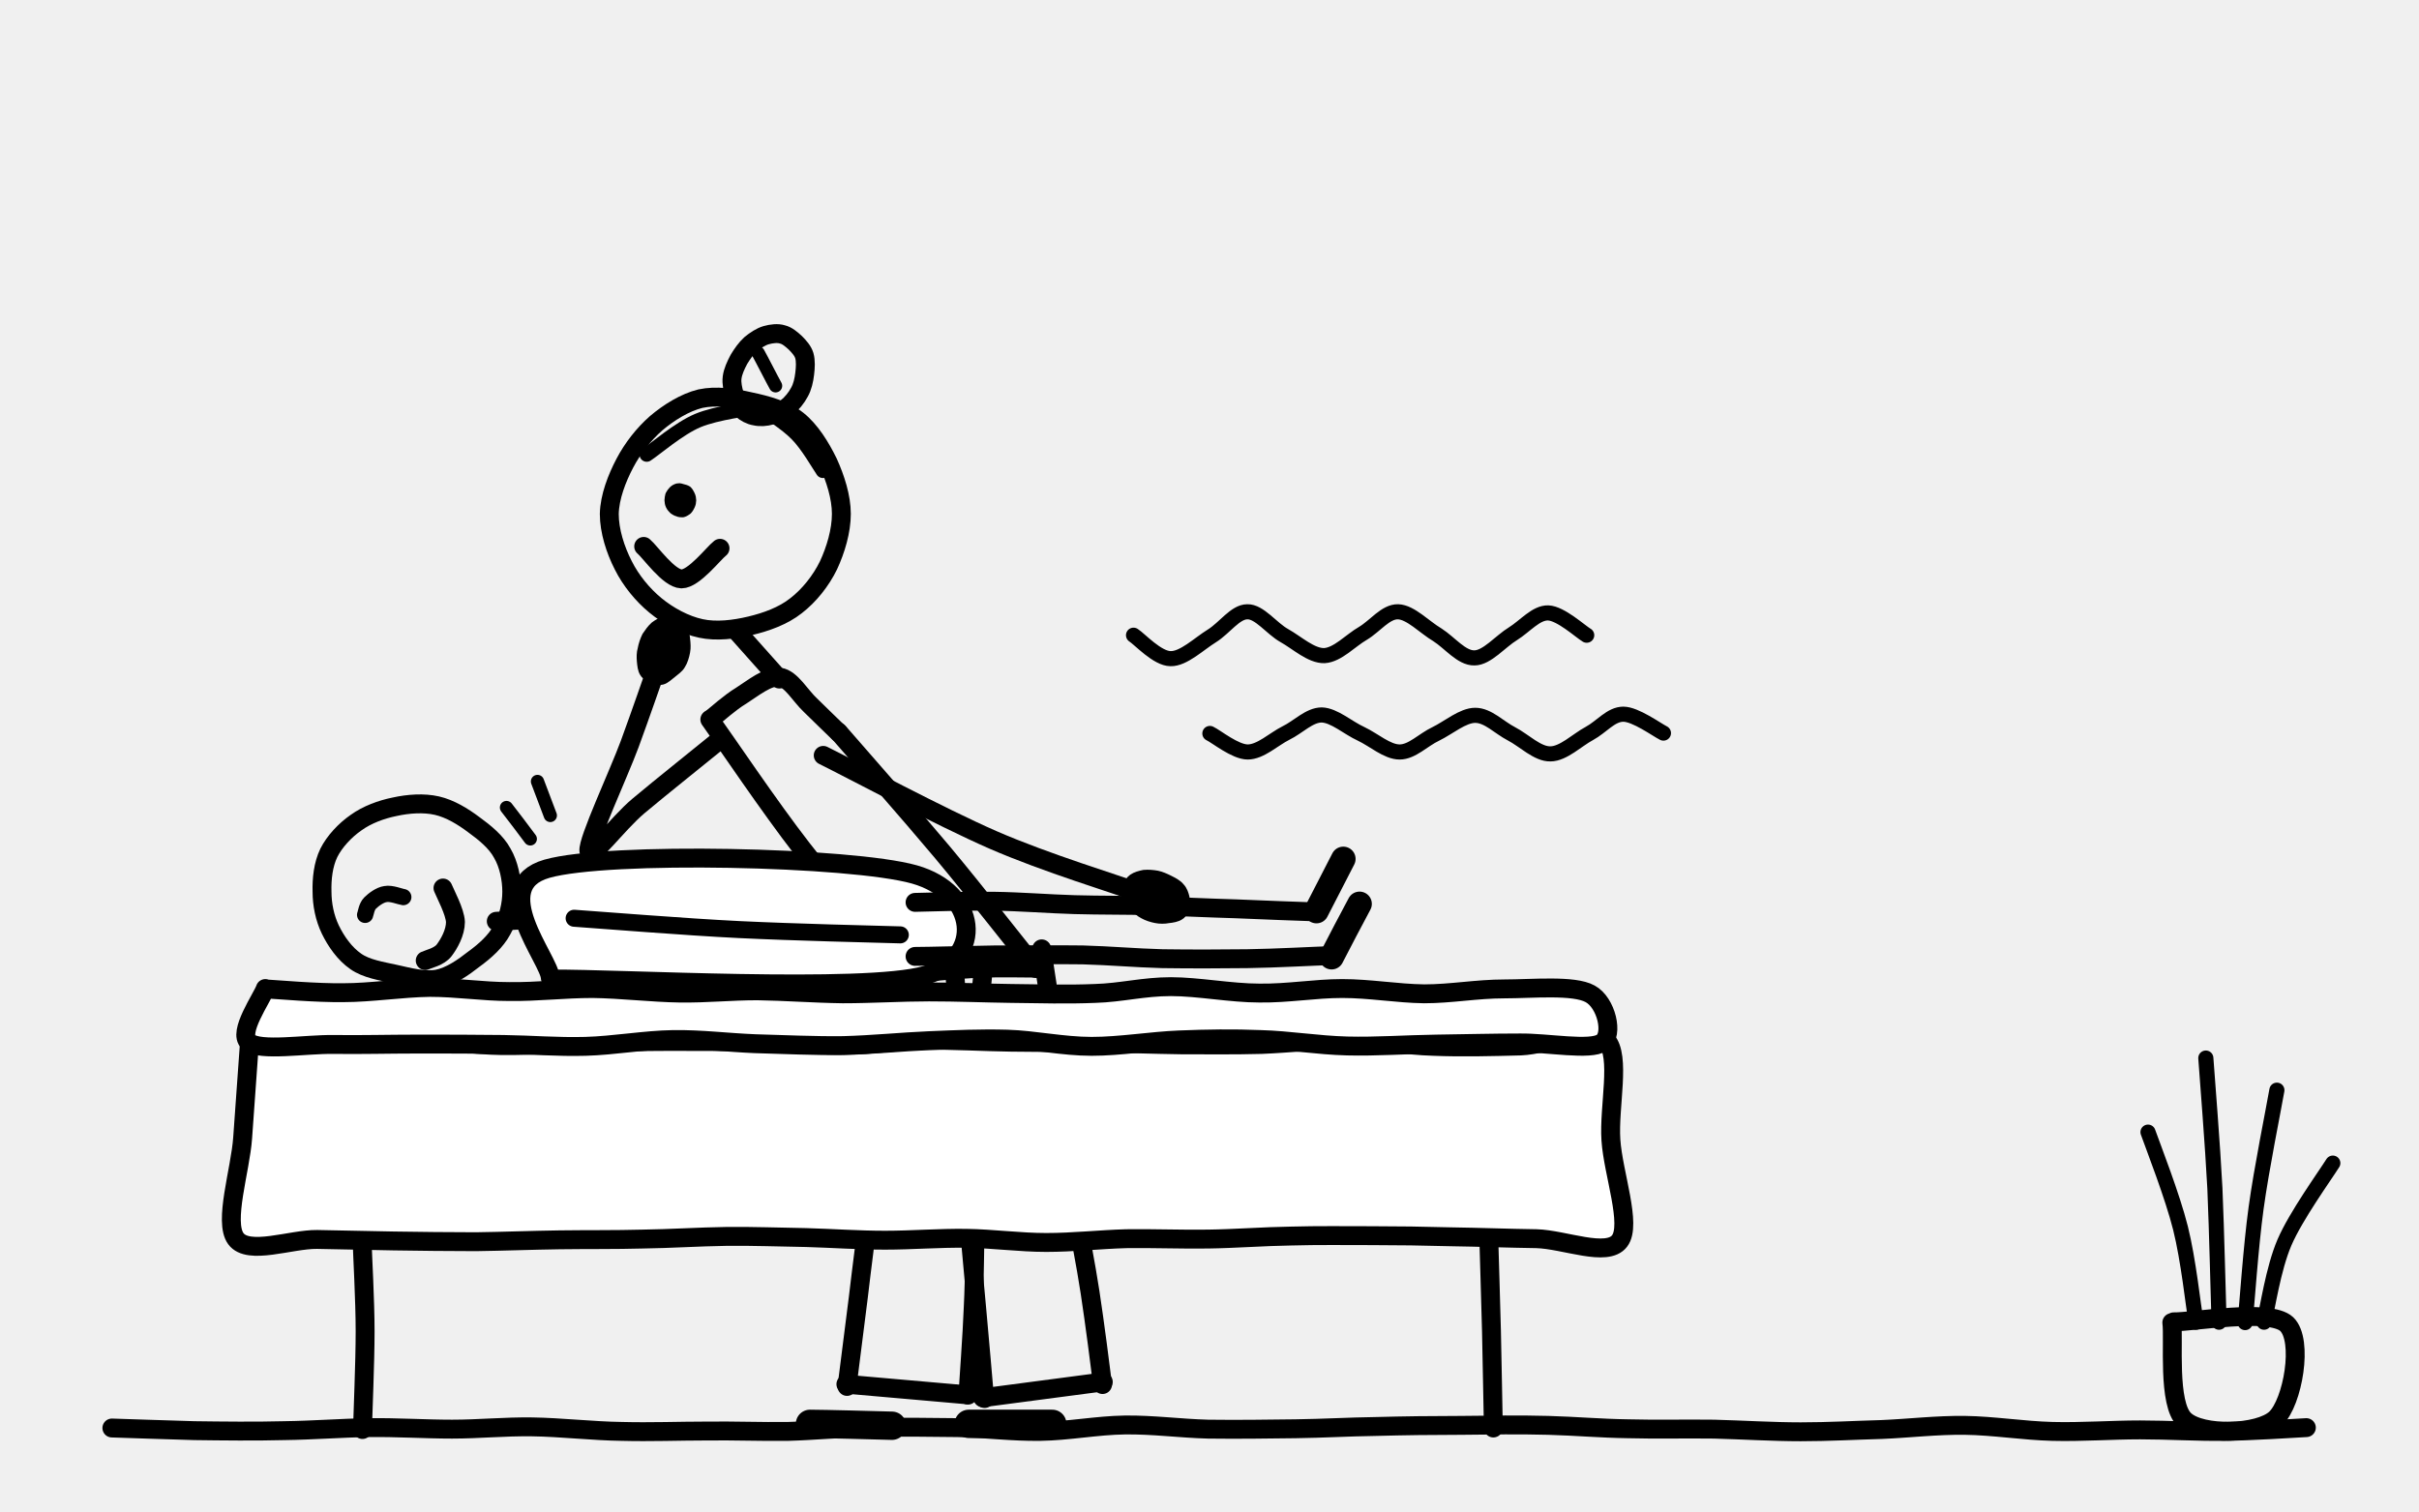
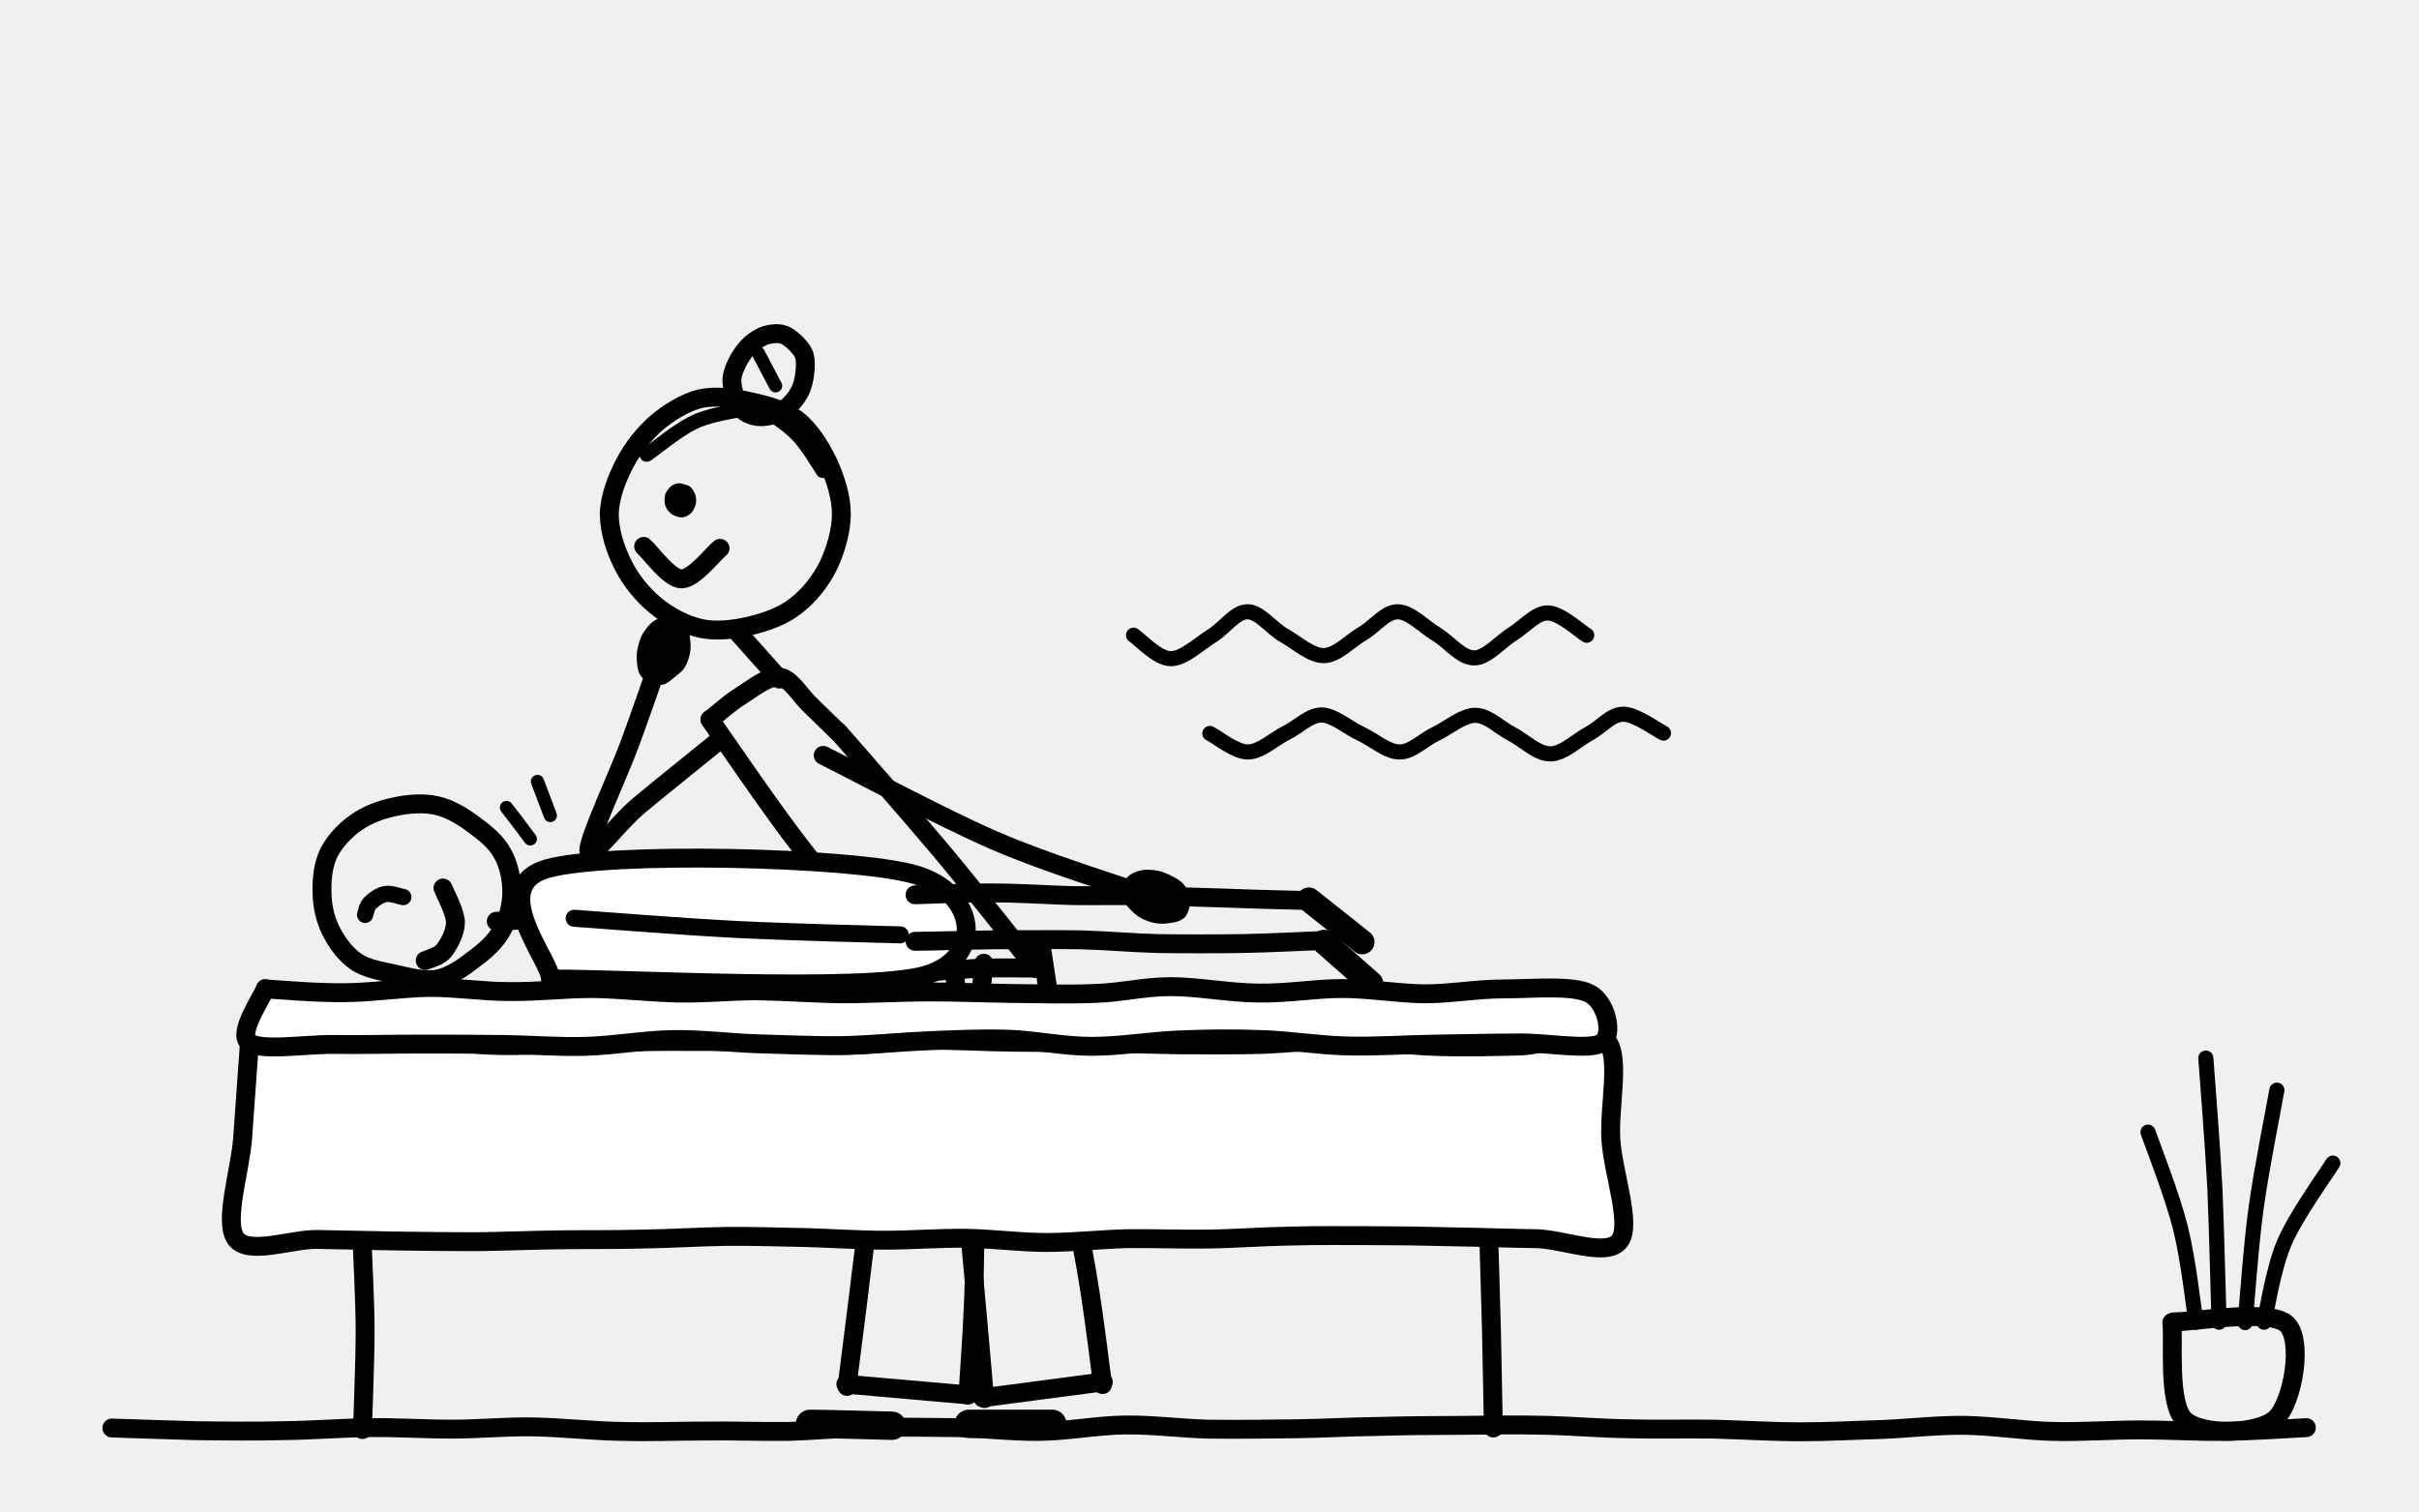
<svg xmlns="http://www.w3.org/2000/svg" viewBox="0 0 640 400" role="img">
  <g fill="none" stroke="currentColor" stroke-width="5" stroke-linecap="round" stroke-linejoin="round">
    <path d="M29.6 377.9C33.2 378 43.8 378.4 51.4 378.6C59 378.7 67.5 378.8 75.2 378.6C82.9 378.5 90.2 377.9 97.6 377.8C105 377.7 112.4 378.2 119.6 378.2C126.8 378.2 133.3 377.5 140.8 377.6C148.3 377.7 156.8 378.7 164.5 378.8C172.2 379 179.6 378.7 186.9 378.7C194.3 378.6 201.3 378.9 208.5 378.8C215.6 378.6 222.4 377.9 229.9 377.8C237.4 377.6 245.9 377.7 253.4 377.8C261 378 267.8 378.9 275.2 378.8C282.6 378.7 290.2 377.2 297.6 377.1C305 377 312.1 378 319.6 378.2C327.1 378.3 335.4 378.2 342.8 378.1C350.2 378 356.6 377.6 363.9 377.5C371.2 377.3 379.1 377.2 386.7 377.2C394.3 377.1 402.2 377 409.6 377.2C416.9 377.4 423.4 378 430.7 378.1C438 378.3 445.9 378.1 453.5 378.2C461.1 378.4 469 378.9 476.4 378.9C483.8 378.9 490.5 378.5 497.8 378.3C505 378 512.4 377.1 519.9 377.2C527.4 377.3 535.3 378.6 543 378.8C550.7 379 558.6 378.4 566.2 378.4C573.8 378.4 581.3 378.9 588.6 378.8C595.9 378.7 606.6 378 610.2 377.8" />
    <path d="M222.6 136C222.6 140.5 221.1 145.5 219.2 149.6C217.2 153.7 214.1 157.6 210.6 160.3C207.2 163 202.7 164.6 198.5 165.6C194.3 166.6 189.5 167.2 185.4 166.3C181.2 165.4 176.8 163 173.4 160.2C170 157.4 166.9 153.6 164.9 149.6C162.8 145.5 161.2 140.5 161.2 136C161.3 131.5 163.2 126.6 165.3 122.6C167.4 118.6 170.3 114.9 173.6 112C176.9 109.2 181.2 106.5 185.3 105.5C189.5 104.6 194.2 105.3 198.5 106.3C202.8 107.2 207.6 108.5 211 111.2C214.4 113.9 217.1 118.3 219.1 122.4C221 126.6 222.6 131.5 222.6 136Z" />
    <path d="M211.5 103.8C210.7 105.3 209.5 106.8 208.2 107.8C207 108.8 205.5 109.5 204 109.9C202.6 110.3 201.1 110.4 199.8 110.1C198.5 109.9 197.2 109.2 196.2 108.3C195.3 107.4 194.7 105.9 194.3 104.5C193.9 103.1 193.5 101.4 193.7 99.9C193.9 98.3 194.7 96.6 195.5 95.1C196.4 93.6 197.4 92.2 198.6 91.1C199.8 90.1 201.3 89.1 202.7 88.7C204.1 88.3 205.8 88.1 207 88.5C208.3 88.8 209.4 89.8 210.4 90.7C211.4 91.7 212.4 92.8 212.8 94.1C213.2 95.5 213.1 97.3 212.9 98.9C212.7 100.6 212.3 102.4 211.5 103.8Z" />
    <path d="M200.6 93.4C201.4 94.8 204.4 100.7 205.2 102.1" stroke-width="3.5" />
    <path d="M201.1 107.6C198.3 108.2 189.6 109.2 184.6 111.3C179.6 113.4 173.4 118.8 171.1 120.3" stroke-width="3.8" />
    <path d="M201 107.5C202.6 108.7 208 112 210.8 114.9C213.6 117.7 216.6 123 217.7 124.6" stroke-width="3.8" />
    <path d="M182.7 132.4C182.7 132.8 182.6 133.3 182.4 133.7C182.2 134.1 182 134.5 181.7 134.8C181.4 135 181 135.3 180.6 135.4C180.2 135.4 179.8 135.4 179.4 135.2C179 135.1 178.7 134.9 178.4 134.7C178.1 134.4 177.8 134.1 177.6 133.7C177.4 133.3 177.3 132.8 177.3 132.4C177.3 132 177.4 131.5 177.5 131.1C177.7 130.7 178 130.3 178.3 130C178.6 129.7 179 129.5 179.4 129.4C179.8 129.3 180.2 129.5 180.6 129.6C181 129.7 181.4 129.8 181.7 130C182 130.3 182.2 130.7 182.4 131.1C182.6 131.5 182.7 132 182.7 132.4Z" fill="currentColor" stroke-width="3" />
    <path d="M190.5 145.1C188.8 146.4 183.6 153.2 180.3 153.2C176.9 153.1 172 146 170.3 144.6" />
    <path d="M194.7 166.8C196.6 168.9 204.2 177.5 206.2 179.7" />
    <path d="M188.3 190.1C189.6 189.1 193.1 185.9 196.1 184.1C199.1 182.2 203.2 178.8 206.3 179.2C209.3 179.6 211.8 184.2 214.4 186.6C217 189.1 220.6 192.7 221.9 193.9" />
    <path d="M187.8 190.4C191.9 196.1 203.5 213.4 212.2 224.6C220.9 235.9 235.6 252.5 240.3 258" />
    <path d="M221.8 193.7C226.4 199 240.5 215 249.3 225.5C258 235.9 269.9 251.2 274.1 256.3" />
    <path d="M239.9 257.7C242.9 257.5 252.1 256.6 257.8 256.3C263.6 256 271.5 256.2 274.3 256.2" />
    <path d="M217.8 199.9C225.3 203.6 248.8 216.2 262.8 222.3C276.8 228.4 295.4 234 301.9 236.4" />
    <path d="M313.2 239.9C313 240.7 312.7 241.6 312 242C311.3 242.5 310.1 242.7 309.1 242.8C308.1 243 306.9 243 305.9 242.8C304.8 242.6 303.6 242.2 302.7 241.7C301.7 241.2 300.9 240.4 300.2 239.7C299.5 239 298.7 238.1 298.4 237.3C298.1 236.5 298.2 235.5 298.4 234.7C298.7 234 299.2 233.2 299.9 232.7C300.6 232.2 301.7 231.9 302.7 231.7C303.8 231.6 305 231.7 306.1 231.9C307.1 232.1 308.2 232.6 309.2 233.1C310.2 233.6 311.4 234.2 312 235C312.7 235.7 313 236.7 313.2 237.5C313.4 238.3 313.4 239.2 313.2 239.9Z" fill="currentColor" stroke-width="3" />
    <path d="M235.8 253.3C235.5 257 234.7 268.5 233.9 275.9C233.1 283.2 231.8 290.1 231.1 297.4C230.5 304.6 230.6 311.7 229.9 319.3C229.2 327 228 335.3 227.1 343.2C226.1 351.1 224.6 362.9 224.1 366.9" />
    <path d="M260.3 254.9C260 258.5 258.7 269.5 258.6 276.7C258.4 284 259.4 290.9 259.4 298.4C259.3 305.9 258.4 313.7 258.1 321.6C257.8 329.4 257.9 337.8 257.5 345.7C257.2 353.6 256.3 365.3 256.1 369.2" />
    <path d="M223.8 366.3C229.1 366.8 250.4 368.6 255.7 369.1" />
    <path d="M236 377.3C232.4 377.2 217.9 376.8 214.3 376.8" stroke-width="7.5" />
    <path d="M252.3 252.7C252.6 256.6 253.3 268.2 253.8 275.7C254.3 283.2 254.8 290.3 255.2 297.9C255.6 305.6 255.7 313.4 256.2 321.4C256.8 329.5 257.7 338.1 258.4 346.2C259.1 354.3 260.2 366.1 260.5 370.1" />
    <path d="M275.6 251.1C276.2 255 278.1 267 278.9 274.4C279.8 281.7 279.8 287.8 280.8 295.2C281.7 302.7 283.1 311.5 284.4 319.2C285.7 327 287.2 334.1 288.4 342C289.6 349.8 291.2 362.3 291.7 366.4" />
    <path d="M260 369.9C265.3 369.2 286.6 366.4 291.9 365.7" />
    <path d="M278.4 376.8C274.7 376.8 260 376.8 256.3 376.8" stroke-width="7.5" />
    <path d="M95.8 328.1C95.9 332.2 96.6 344 96.6 352.3C96.6 360.7 96 374 95.9 378.3" />
    <path d="M393.9 327.9C394 332 394.4 343.9 394.6 352.2C394.8 360.5 395 373.6 395.1 377.9" />
    <path d="M66.2 276.2C69.8 276.2 80.8 276.3 88.1 276.1C95.5 276 102.9 275.2 110.4 275.3C117.8 275.4 125.3 276.6 132.8 276.7C140.4 276.8 148.5 276.1 155.9 276C163.3 275.8 169.8 275.6 177.1 275.6C184.5 275.6 192.4 275.6 200.2 275.8C207.9 276 216.1 276.7 223.5 276.6C230.9 276.6 237.4 275.4 244.8 275.3C252.1 275.2 260.1 275.7 267.5 275.8C275 275.9 282 275.9 289.5 276C297 276.1 305.1 276.4 312.5 276.5C319.8 276.5 326.3 276.6 333.8 276.4C341.3 276.1 350 275.1 357.5 275.2C365.1 275.3 371.9 276.7 379.3 276.9C386.8 277.2 394.7 277 402.3 276.8C409.9 276.5 421 271.2 425 275.3C428.9 279.5 425.6 292.9 426.2 301.7C426.8 310.6 431.8 324.1 428.5 328.4C425.2 332.8 413.9 328 406.5 327.8C399.1 327.7 391.3 327.4 384 327.3C376.7 327.1 369.8 327 362.8 327C355.7 327 348.8 326.9 341.6 327.1C334.4 327.2 326.8 327.8 319.6 327.9C312.3 328 305.2 327.7 298 327.8C290.9 328 283.9 328.8 276.8 328.8C269.8 328.8 262.7 327.8 255.6 327.7C248.5 327.6 241.2 328.2 234.2 328.2C227.1 328.2 220.3 327.7 213.3 327.5C206.2 327.4 199.2 327.1 192 327.2C184.8 327.3 177.4 327.8 170 327.9C162.7 328.1 155.4 328 148.1 328.1C140.7 328.2 133.3 328.5 125.9 328.6C118.6 328.6 111.1 328.5 104.1 328.4C97.1 328.3 90.9 328.1 83.9 328C77 327.9 65.7 332.3 62.4 327.8C59.1 323.3 63.6 309.7 64.2 301.1C64.8 292.4 65.7 280.1 66 275.9" fill="#fff" />
    <path d="M70.2 261.7C73.7 261.9 83.7 262.8 90.9 262.7C98.1 262.7 106.4 261.4 113.7 261.3C121 261.3 127.6 262.4 134.8 262.4C142 262.5 149.4 261.6 156.8 261.6C164.3 261.7 172.6 262.7 179.8 262.8C187.1 262.9 193.2 262.2 200.4 262.2C207.6 262.3 215.4 262.9 223 263C230.5 263 238.4 262.5 245.8 262.5C253.3 262.5 260.2 262.8 267.5 262.9C274.9 263 282.6 263.2 289.7 262.9C296.7 262.7 302.5 261.1 309.8 261.1C317 261.1 325.7 262.8 333.2 262.8C340.8 262.9 347.9 261.6 355.1 261.6C362.4 261.6 369.6 262.9 376.8 263C383.9 263 390.7 261.7 398 261.7C405.3 261.7 416.4 260.6 420.7 263C425 265.3 427 273.8 423.9 275.9C420.8 278.1 409.4 275.9 402.1 276C394.8 276 387.6 276.2 379.9 276.3C372.3 276.4 364.1 277 356.4 276.8C348.6 276.6 341 275.3 333.6 275.1C326.2 274.8 319.4 274.9 312 275.2C304.5 275.5 296.4 276.9 288.8 276.9C281.2 276.9 273.6 275.2 266.5 275C259.3 274.8 253 275.1 245.8 275.4C238.6 275.7 230.8 276.5 223.1 276.7C215.5 276.8 207.3 276.4 199.8 276.2C192.3 275.9 185.6 275 178.1 275.1C170.7 275.2 162.4 276.7 154.9 276.9C147.4 277.1 140.6 276.5 133.2 276.4C125.7 276.3 117.8 276.3 110.3 276.3C102.8 276.3 95.6 276.5 88.2 276.4C80.8 276.3 68.8 278.3 65.8 275.8C62.8 273.3 69.4 264 70.2 261.6" fill="#fff" />
    <path d="M135.4 236C135.4 239.4 134.5 243.1 132.8 246.1C131.2 249.1 128.3 251.7 125.4 253.8C122.6 256 119.2 258.4 115.7 259.1C112.2 259.7 108.2 258.6 104.6 257.8C101 257 96.9 256.4 94.1 254.4C91.2 252.4 88.9 249.1 87.4 246C85.9 242.9 85.2 239.3 85.2 236C85.1 232.6 85.5 228.8 87 225.7C88.5 222.7 91.3 219.7 94.2 217.7C97.1 215.6 100.9 214.2 104.4 213.5C108 212.7 112.1 212.4 115.6 213.2C119.1 214 122.5 216.1 125.3 218.2C128.2 220.3 131.3 222.8 132.9 225.8C134.6 228.7 135.4 232.6 135.4 236Z" />
    <path d="M106.7 237.4C105.9 237.3 103.5 236.3 102 236.6C100.5 236.8 98.8 238.1 97.9 239C97 239.9 96.8 241.6 96.6 242.1" stroke-width="4.3" />
    <path d="M117.2 235C117.8 236.5 120.4 241.3 120.5 244C120.5 246.8 118.8 249.8 117.5 251.5C116.2 253.2 113.3 253.8 112.5 254.2" />
    <path d="M131.3 243.8C133.7 243.7 143.4 243.2 145.8 243" />
    <path d="M145.6 258.8C145.5 254 128.7 234.5 144.7 229.9C160.8 225.3 225.2 226.7 241.9 231.4C258.6 236.1 260.7 253.5 244.8 258.1C228.8 262.7 162.7 258.9 146.3 259.1" fill="#fff" />
    <path d="M151.9 243C159.2 243.5 181.2 245.3 195.6 246C210 246.7 231.1 247.2 238.2 247.4" stroke-width="4.5" />
-     <path d="M242.1 253.1C245.6 253.1 255.8 252.8 263.2 252.7C270.6 252.7 279.1 252.6 286.5 252.7C293.8 252.9 300.2 253.5 307.5 253.7C314.7 253.8 322.6 253.8 330 253.7C337.4 253.6 348.2 253 351.8 252.9" />
-     <path d="M242.1 238.8C245.6 238.7 256.1 238.4 263.1 238.5C270.2 238.6 277.4 239.2 284.3 239.4C291.3 239.6 297.6 239.5 304.7 239.7C311.8 239.9 319.7 240.3 326.9 240.5C334 240.8 344.2 241.2 347.7 241.3" />
-     <path d="M352.3 253.3C353.5 250.9 358.4 241.6 359.7 239.2" stroke-width="6.5" />
-     <path d="M348.3 241.1C349.5 238.8 354.2 229.6 355.4 227.3" stroke-width="6.5" />
+     <path d="M242.1 249.1C245.5 249.1 255.5 248.8 262.8 248.7C270.1 248.7 278.4 248.6 285.7 248.7C292.9 248.9 299.1 249.5 306.3 249.7C313.4 249.8 321.2 249.8 328.4 249.7C335.7 249.6 346.3 249 349.8 248.9" />
+     <path d="M242.1 236.8C245.6 236.7 255.8 236.2 262.7 236.3C269.6 236.3 276.7 236.8 283.5 237C290.3 237.1 296.6 236.9 303.5 237.1C310.5 237.2 318.2 237.5 325.3 237.7C332.3 238 342.3 238.2 345.7 238.3" />
+     <path d="M350.3 249.3C352.4 251.1 360.6 258.4 362.7 260.2" stroke-width="6.5" />
+     <path d="M346.3 238.1C348.6 239.9 358 247.4 360.4 249.3" stroke-width="6.5" />
    <path d="M189.8 196.3C186.4 199.1 174.6 208.5 168.9 213.3C163.2 218.1 156.2 227.9 155.8 225.2C155.4 222.5 163.6 205 166.6 196.9C169.6 188.7 172.7 179.7 173.9 176.3" />
    <path d="M178.4 165C179.1 165.3 179.9 165.7 180.4 166.4C180.8 167.1 181 168.2 181.1 169.3C181.2 170.3 181.3 171.4 181.1 172.4C180.9 173.5 180.5 174.9 179.9 175.8C179.4 176.7 178.4 177.3 177.6 178C176.8 178.6 175.9 179.5 175.1 179.7C174.3 179.9 173.5 179.5 172.7 179.2C172 178.9 171.1 178.6 170.7 177.9C170.2 177.2 170.1 176 170 175C169.9 173.9 169.9 172.8 170.2 171.8C170.4 170.7 170.8 169.5 171.3 168.5C171.9 167.6 172.6 166.6 173.4 165.9C174.2 165.3 175.2 164.7 176 164.6C176.8 164.4 177.7 164.7 178.4 165Z" fill="currentColor" stroke-width="3" />
    <path d="M140.3 222C139.3 220.6 135.1 215.1 134 213.7" stroke-width="3.5" />
    <path d="M145.6 215.8C145 214.3 142.8 208.3 142.2 206.8" stroke-width="3.5" />
    <path d="M299.9 168.1C301.5 169.1 306.2 174.3 309.7 174.3C313.1 174.4 317.2 170.4 320.6 168.3C324 166.2 326.8 161.9 330 161.9C333.2 161.8 336.4 166.3 339.8 168.2C343.2 170.1 346.9 173.6 350.4 173.5C353.9 173.3 357.3 169.5 360.6 167.6C363.8 165.7 366.6 161.8 369.9 161.9C373.2 162 376.9 166 380.3 168C383.6 170.1 386.7 174.2 390.1 174.1C393.4 174.1 397 169.7 400.3 167.7C403.5 165.7 406.4 162.1 409.6 162.2C412.9 162.3 418.1 167.1 419.8 168.1" stroke-width="4" />
    <path d="M320.1 194.1C321.8 194.9 326.8 199 330.1 199C333.5 199 337 195.6 340.2 194C343.5 192.4 346.4 189.2 349.7 189.2C353 189.3 356.6 192.6 360.1 194.2C363.5 195.8 367 199 370.3 199C373.6 199 376.5 195.8 379.9 194.2C383.2 192.6 387 189.3 390.3 189.3C393.7 189.3 396.6 192.5 399.9 194.2C403.2 195.9 406.8 199.6 410.2 199.5C413.6 199.5 417.3 195.8 420.5 194.1C423.8 192.3 426.2 189 429.5 189C432.7 189 438.3 193.1 440.1 194" stroke-width="4" />
    <path d="M575.1 349.8C580.1 349.9 600.5 346.2 605 350.4C609.5 354.7 606.6 371.1 602.1 375.4C597.6 379.6 582.5 380 578 375.8C573.4 371.6 575.2 354.3 574.6 350" />
    <path d="M581 349.9C580.3 345.7 579 333.4 576.9 325C574.8 316.6 569.8 303.8 568.3 299.6" stroke-width="4" />
    <path d="M587.1 349.9C586.9 344 586.5 326.2 586 314.5C585.4 302.9 584 285.7 583.6 280" stroke-width="4" />
    <path d="M594 350C594.5 344.9 595.5 329.9 596.9 319.7C598.3 309.4 601.5 293.7 602.4 288.5" stroke-width="4" />
    <path d="M599 349.9C599.9 346.4 601.4 335.8 604.4 328.8C607.4 321.8 615 311.3 617.2 307.8" stroke-width="4" />
  </g>
</svg>
